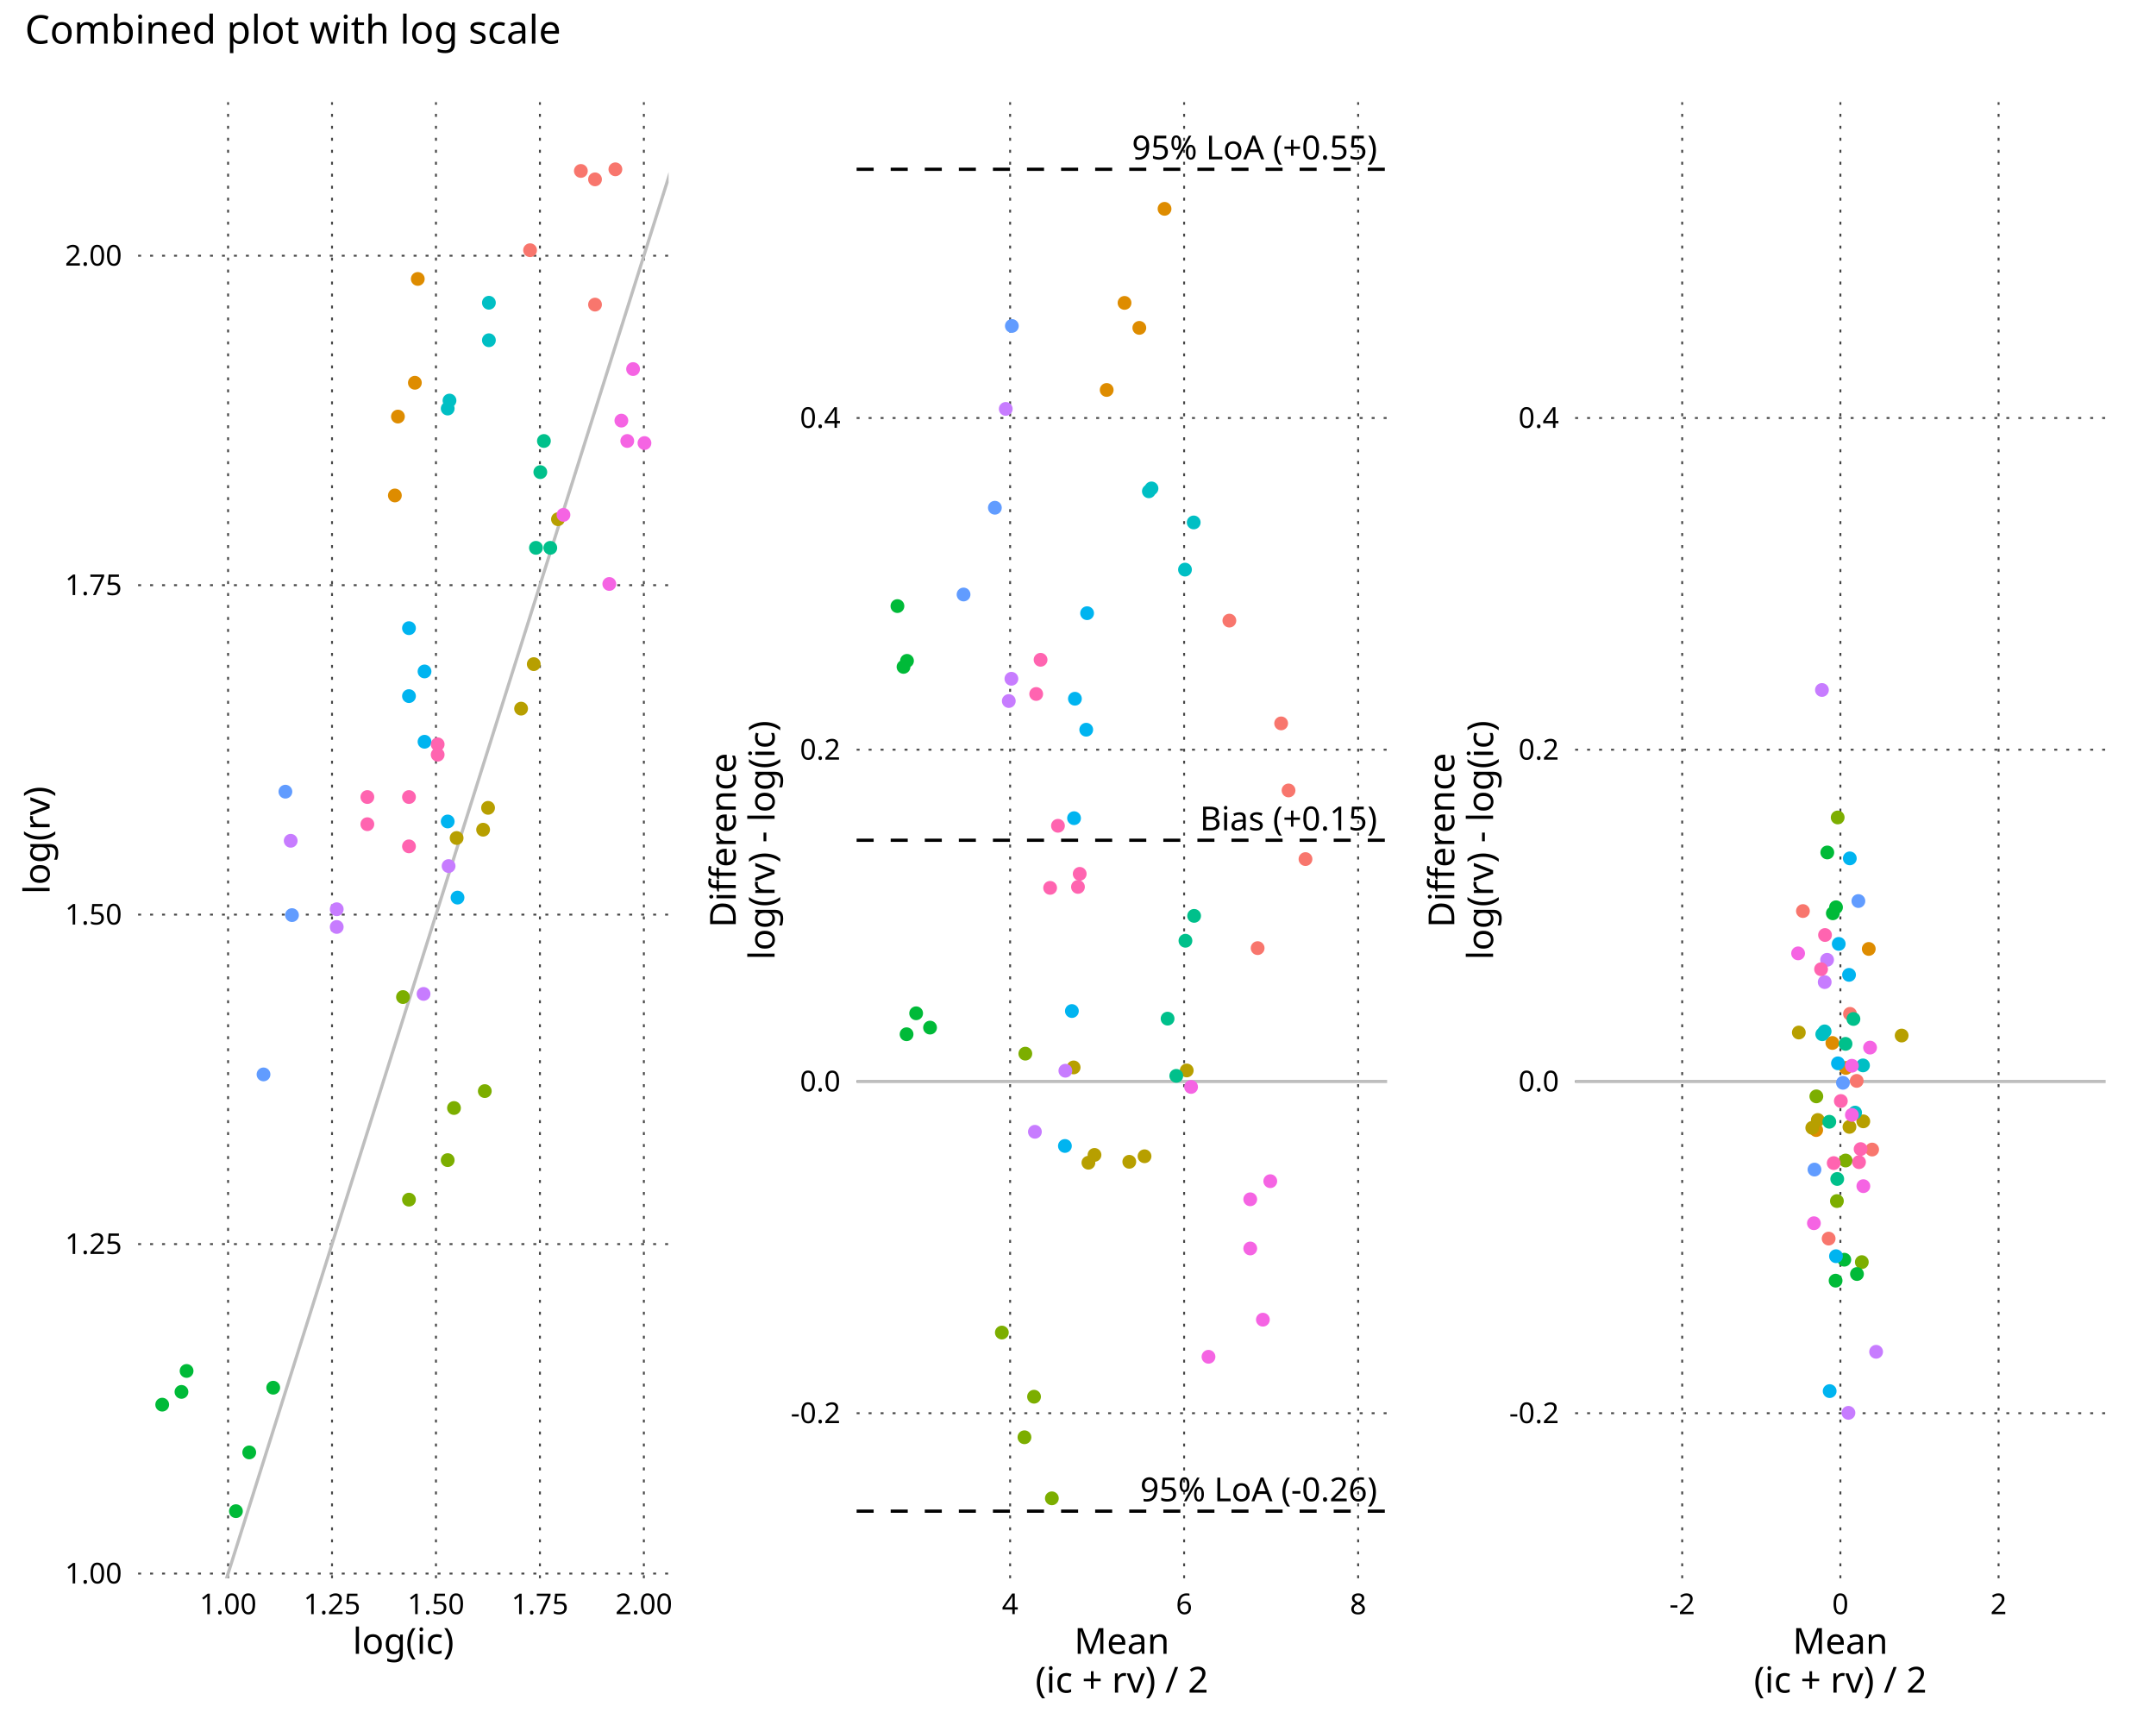
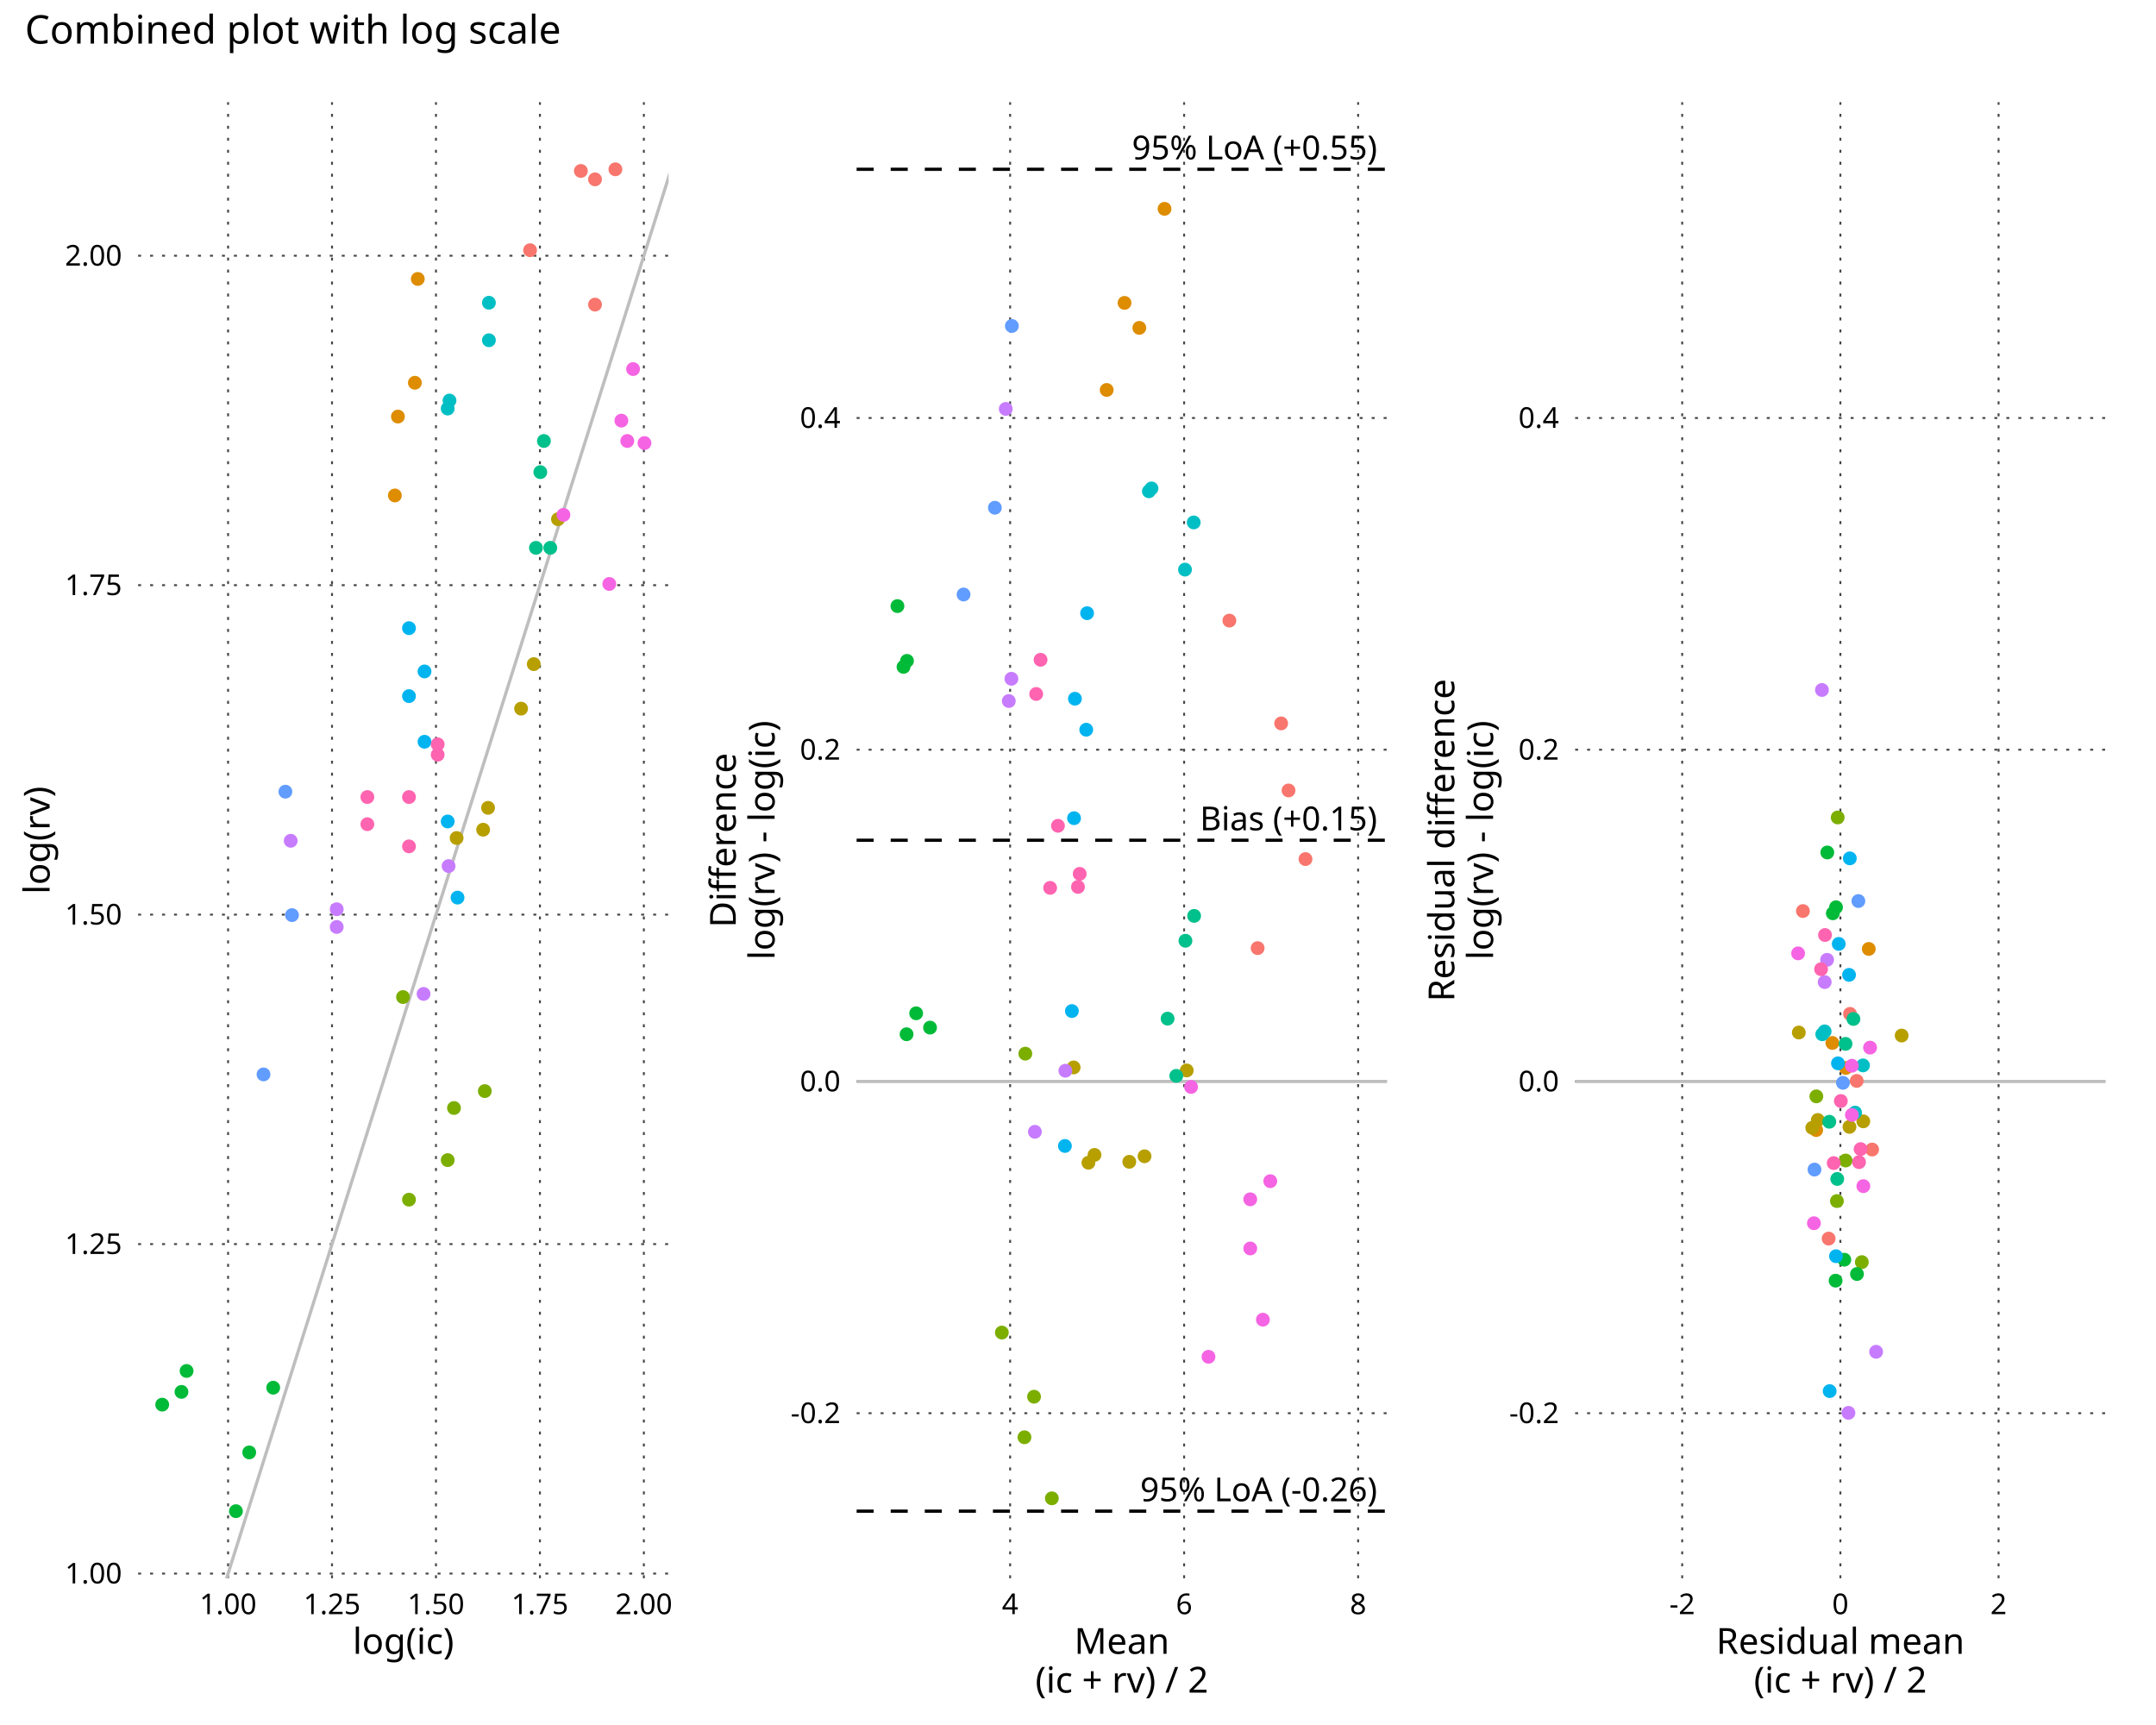
<svg xmlns="http://www.w3.org/2000/svg" class="svglite" data-engine-version="2.0" width="720.00pt" height="576.00pt" viewBox="0 0 720.00 576.00">
  <defs>
    <style type="text/css">
    .svglite line, .svglite polyline, .svglite polygon, .svglite path, .svglite rect, .svglite circle {
      fill: none;
      stroke: #000000;
      stroke-linecap: round;
      stroke-linejoin: round;
      stroke-miterlimit: 10.00;
    }
  </style>
  </defs>
  <rect width="100%" height="100%" style="stroke: none; fill: #FFFFFF;" />
  <defs>
    <clipPath id="cpMC4wMHw3MjAuMDB8MC4wMHw1NzYuMDA=">
      <rect x="0.00" y="0.00" width="720.00" height="576.00" />
    </clipPath>
  </defs>
  <g clip-path="url(#cpMC4wMHw3MjAuMDB8MC4wMHw1NzYuMDA=)">
    <rect x="-0" y="0.00" width="720.00" height="576.00" style="stroke-width: 1.07; stroke: #FFFFFF; fill: #FFFFFF;" />
  </g>
  <defs>
    <clipPath id="cpNDYuMTJ8NzAzLjE4fDM0LjEyfDUyNy4wMQ==">
      <rect x="46.12" y="34.12" width="657.06" height="492.89" />
    </clipPath>
  </defs>
  <g clip-path="url(#cpNDYuMTJ8NzAzLjE4fDM0LjEyfDUyNy4wMQ==)">
</g>
  <g clip-path="url(#cpMC4wMHw3MjAuMDB8MC4wMHw1NzYuMDA=)">
</g>
  <defs>
    <clipPath id="cpNS40OHwyMzQuNjF8MjIuNzh8NTcwLjUy">
      <rect x="5.48" y="22.78" width="229.14" height="547.74" />
    </clipPath>
  </defs>
  <g clip-path="url(#cpNS40OHwyMzQuNjF8MjIuNzh8NTcwLjUy)">
</g>
  <g clip-path="url(#cpMC4wMHw3MjAuMDB8MC4wMHw1NzYuMDA=)">
</g>
  <defs>
    <clipPath id="cpMjM0LjYxfDQ3NC41N3wyMi43OHw1NzAuNTI=">
      <rect x="234.61" y="22.78" width="239.95" height="547.74" />
    </clipPath>
  </defs>
  <g clip-path="url(#cpMjM0LjYxfDQ3NC41N3wyMi43OHw1NzAuNTI=)">
</g>
  <g clip-path="url(#cpMC4wMHw3MjAuMDB8MC4wMHw1NzYuMDA=)">
</g>
  <defs>
    <clipPath id="cpNDc0LjU3fDcxNC41MnwyMi43OHw1NzAuNTI=">
      <rect x="474.57" y="22.78" width="239.95" height="547.74" />
    </clipPath>
  </defs>
  <g clip-path="url(#cpNDc0LjU3fDcxNC41MnwyMi43OHw1NzAuNTI=)">
</g>
  <g clip-path="url(#cpMC4wMHw3MjAuMDB8MC4wMHw1NzYuMDA=)">
</g>
  <defs>
    <clipPath id="cpNDYuMTJ8MjIzLjI4fDM0LjEyfDUyNy4wMQ==">
      <rect x="46.12" y="34.12" width="177.16" height="492.89" />
    </clipPath>
  </defs>
  <g clip-path="url(#cpNDYuMTJ8MjIzLjI4fDM0LjEyfDUyNy4wMQ==)">
    <polyline points="46.12,525.43 223.28,525.43 " style="stroke-width: 0.64; stroke: #454545; stroke-dasharray: 1.00,3.00; stroke-linecap: butt;" />
    <polyline points="46.12,415.42 223.28,415.42 " style="stroke-width: 0.64; stroke: #454545; stroke-dasharray: 1.00,3.00; stroke-linecap: butt;" />
    <polyline points="46.12,305.41 223.28,305.41 " style="stroke-width: 0.64; stroke: #454545; stroke-dasharray: 1.00,3.00; stroke-linecap: butt;" />
    <polyline points="46.12,195.40 223.28,195.40 " style="stroke-width: 0.64; stroke: #454545; stroke-dasharray: 1.00,3.00; stroke-linecap: butt;" />
    <polyline points="46.12,85.39 223.28,85.39 " style="stroke-width: 0.64; stroke: #454545; stroke-dasharray: 1.00,3.00; stroke-linecap: butt;" />
    <polyline points="76.17,527.01 76.17,34.12 " style="stroke-width: 0.64; stroke: #454545; stroke-dasharray: 1.00,3.00; stroke-linecap: butt;" />
    <polyline points="110.88,527.01 110.88,34.12 " style="stroke-width: 0.64; stroke: #454545; stroke-dasharray: 1.00,3.00; stroke-linecap: butt;" />
    <polyline points="145.59,527.01 145.59,34.12 " style="stroke-width: 0.64; stroke: #454545; stroke-dasharray: 1.00,3.00; stroke-linecap: butt;" />
    <polyline points="180.31,527.01 180.31,34.12 " style="stroke-width: 0.64; stroke: #454545; stroke-dasharray: 1.00,3.00; stroke-linecap: butt;" />
    <polyline points="215.02,527.01 215.02,34.12 " style="stroke-width: 0.64; stroke: #454545; stroke-dasharray: 1.00,3.00; stroke-linecap: butt;" />
    <line x1="-131.04" y1="1182.11" x2="400.44" y2="-502.22" style="stroke-width: 1.07; stroke: #BEBEBE; stroke-linecap: butt;" />
    <circle cx="198.71" cy="59.89" r="1.95" style="stroke-width: 0.71; stroke: #F8766D; fill: #F8766D;" />
    <circle cx="177.02" cy="83.55" r="1.95" style="stroke-width: 0.71; stroke: #F8766D; fill: #F8766D;" />
    <circle cx="205.51" cy="56.53" r="1.95" style="stroke-width: 0.71; stroke: #F8766D; fill: #F8766D;" />
    <circle cx="198.71" cy="101.71" r="1.95" style="stroke-width: 0.71; stroke: #F8766D; fill: #F8766D;" />
    <circle cx="193.98" cy="57.08" r="1.95" style="stroke-width: 0.71; stroke: #F8766D; fill: #F8766D;" />
    <circle cx="131.87" cy="165.44" r="1.95" style="stroke-width: 0.71; stroke: #DE8C00; fill: #DE8C00;" />
    <circle cx="139.52" cy="93.14" r="1.95" style="stroke-width: 0.71; stroke: #DE8C00; fill: #DE8C00;" />
    <circle cx="138.55" cy="127.81" r="1.95" style="stroke-width: 0.71; stroke: #DE8C00; fill: #DE8C00;" />
    <circle cx="132.89" cy="139.10" r="1.95" style="stroke-width: 0.71; stroke: #DE8C00; fill: #DE8C00;" />
    <circle cx="152.49" cy="279.82" r="1.95" style="stroke-width: 0.71; stroke: #B79F00; fill: #B79F00;" />
    <circle cx="174.02" cy="236.62" r="1.95" style="stroke-width: 0.71; stroke: #B79F00; fill: #B79F00;" />
    <circle cx="162.99" cy="269.75" r="1.95" style="stroke-width: 0.71; stroke: #B79F00; fill: #B79F00;" />
    <circle cx="161.34" cy="277.05" r="1.95" style="stroke-width: 0.71; stroke: #B79F00; fill: #B79F00;" />
    <circle cx="186.34" cy="173.37" r="1.95" style="stroke-width: 0.71; stroke: #B79F00; fill: #B79F00;" />
    <circle cx="178.25" cy="221.76" r="1.95" style="stroke-width: 0.71; stroke: #B79F00; fill: #B79F00;" />
    <circle cx="134.58" cy="332.93" r="1.95" style="stroke-width: 0.71; stroke: #7CAE00; fill: #7CAE00;" />
    <circle cx="136.58" cy="400.58" r="1.95" style="stroke-width: 0.71; stroke: #7CAE00; fill: #7CAE00;" />
    <circle cx="149.51" cy="387.38" r="1.95" style="stroke-width: 0.71; stroke: #7CAE00; fill: #7CAE00;" />
    <circle cx="151.61" cy="369.98" r="1.95" style="stroke-width: 0.71; stroke: #7CAE00; fill: #7CAE00;" />
    <circle cx="161.90" cy="364.33" r="1.95" style="stroke-width: 0.71; stroke: #7CAE00; fill: #7CAE00;" />
    <circle cx="91.24" cy="463.37" r="1.95" style="stroke-width: 0.71; stroke: #00BA38; fill: #00BA38;" />
    <circle cx="83.23" cy="484.98" r="1.95" style="stroke-width: 0.71; stroke: #00BA38; fill: #00BA38;" />
    <circle cx="78.79" cy="504.60" r="1.95" style="stroke-width: 0.71; stroke: #00BA38; fill: #00BA38;" />
    <circle cx="62.31" cy="457.78" r="1.95" style="stroke-width: 0.71; stroke: #00BA38; fill: #00BA38;" />
    <circle cx="54.17" cy="469.03" r="1.95" style="stroke-width: 0.71; stroke: #00BA38; fill: #00BA38;" />
    <circle cx="60.60" cy="464.77" r="1.95" style="stroke-width: 0.71; stroke: #00BA38; fill: #00BA38;" />
    <circle cx="183.77" cy="182.93" r="1.95" style="stroke-width: 0.71; stroke: #00C08B; fill: #00C08B;" />
    <circle cx="181.64" cy="147.25" r="1.95" style="stroke-width: 0.71; stroke: #00C08B; fill: #00C08B;" />
    <circle cx="178.98" cy="182.93" r="1.95" style="stroke-width: 0.71; stroke: #00C08B; fill: #00C08B;" />
    <circle cx="180.44" cy="157.65" r="1.95" style="stroke-width: 0.71; stroke: #00C08B; fill: #00C08B;" />
    <circle cx="163.27" cy="101.09" r="1.95" style="stroke-width: 0.71; stroke: #00BFC4; fill: #00BFC4;" />
    <circle cx="150.11" cy="133.75" r="1.95" style="stroke-width: 0.71; stroke: #00BFC4; fill: #00BFC4;" />
    <circle cx="149.51" cy="136.42" r="1.95" style="stroke-width: 0.71; stroke: #00BFC4; fill: #00BFC4;" />
    <circle cx="163.27" cy="113.61" r="1.95" style="stroke-width: 0.71; stroke: #00BFC4; fill: #00BFC4;" />
    <circle cx="152.79" cy="299.72" r="1.95" style="stroke-width: 0.71; stroke: #00B4F0; fill: #00B4F0;" />
    <circle cx="149.51" cy="274.30" r="1.95" style="stroke-width: 0.71; stroke: #00B4F0; fill: #00B4F0;" />
    <circle cx="141.77" cy="247.68" r="1.95" style="stroke-width: 0.71; stroke: #00B4F0; fill: #00B4F0;" />
    <circle cx="136.58" cy="232.44" r="1.95" style="stroke-width: 0.71; stroke: #00B4F0; fill: #00B4F0;" />
    <circle cx="141.77" cy="224.20" r="1.95" style="stroke-width: 0.71; stroke: #00B4F0; fill: #00B4F0;" />
    <circle cx="136.58" cy="209.75" r="1.95" style="stroke-width: 0.71; stroke: #00B4F0; fill: #00B4F0;" />
    <circle cx="97.51" cy="305.57" r="1.95" style="stroke-width: 0.71; stroke: #619CFF; fill: #619CFF;" />
    <circle cx="95.31" cy="264.35" r="1.95" style="stroke-width: 0.71; stroke: #619CFF; fill: #619CFF;" />
    <circle cx="88.00" cy="358.76" r="1.95" style="stroke-width: 0.71; stroke: #619CFF; fill: #619CFF;" />
    <circle cx="141.45" cy="331.88" r="1.95" style="stroke-width: 0.71; stroke: #C77CFF; fill: #C77CFF;" />
    <circle cx="149.81" cy="289.19" r="1.95" style="stroke-width: 0.71; stroke: #C77CFF; fill: #C77CFF;" />
    <circle cx="97.08" cy="280.75" r="1.95" style="stroke-width: 0.71; stroke: #C77CFF; fill: #C77CFF;" />
    <circle cx="112.45" cy="309.52" r="1.95" style="stroke-width: 0.71; stroke: #C77CFF; fill: #C77CFF;" />
    <circle cx="112.45" cy="303.61" r="1.95" style="stroke-width: 0.71; stroke: #C77CFF; fill: #C77CFF;" />
    <circle cx="211.42" cy="123.24" r="1.95" style="stroke-width: 0.71; stroke: #F564E3; fill: #F564E3;" />
    <circle cx="188.17" cy="171.92" r="1.95" style="stroke-width: 0.71; stroke: #F564E3; fill: #F564E3;" />
    <circle cx="207.51" cy="140.45" r="1.95" style="stroke-width: 0.71; stroke: #F564E3; fill: #F564E3;" />
    <circle cx="209.48" cy="147.25" r="1.95" style="stroke-width: 0.71; stroke: #F564E3; fill: #F564E3;" />
    <circle cx="215.22" cy="147.94" r="1.95" style="stroke-width: 0.71; stroke: #F564E3; fill: #F564E3;" />
    <circle cx="203.48" cy="194.99" r="1.95" style="stroke-width: 0.71; stroke: #F564E3; fill: #F564E3;" />
    <circle cx="146.16" cy="252.00" r="1.95" style="stroke-width: 0.71; stroke: #FF64B0; fill: #FF64B0;" />
    <circle cx="136.58" cy="282.61" r="1.95" style="stroke-width: 0.71; stroke: #FF64B0; fill: #FF64B0;" />
    <circle cx="122.68" cy="266.14" r="1.95" style="stroke-width: 0.71; stroke: #FF64B0; fill: #FF64B0;" />
    <circle cx="122.68" cy="275.21" r="1.95" style="stroke-width: 0.71; stroke: #FF64B0; fill: #FF64B0;" />
    <circle cx="136.58" cy="266.14" r="1.95" style="stroke-width: 0.71; stroke: #FF64B0; fill: #FF64B0;" />
    <circle cx="146.16" cy="248.54" r="1.95" style="stroke-width: 0.71; stroke: #FF64B0; fill: #FF64B0;" />
  </g>
  <g clip-path="url(#cpMC4wMHw3MjAuMDB8MC4wMHw1NzYuMDA=)">
    <text x="40.74" y="528.73" text-anchor="end" style="font-size: 9.60px; font-family: sans;" textLength="18.69px" lengthAdjust="spacingAndGlyphs">1.00</text>
    <text x="40.74" y="418.72" text-anchor="end" style="font-size: 9.60px; font-family: sans;" textLength="18.69px" lengthAdjust="spacingAndGlyphs">1.25</text>
    <text x="40.74" y="308.71" text-anchor="end" style="font-size: 9.60px; font-family: sans;" textLength="18.69px" lengthAdjust="spacingAndGlyphs">1.50</text>
    <text x="40.74" y="198.70" text-anchor="end" style="font-size: 9.60px; font-family: sans;" textLength="18.69px" lengthAdjust="spacingAndGlyphs">1.75</text>
    <text x="40.74" y="88.69" text-anchor="end" style="font-size: 9.60px; font-family: sans;" textLength="18.69px" lengthAdjust="spacingAndGlyphs">2.00</text>
    <text x="76.17" y="538.99" text-anchor="middle" style="font-size: 9.60px; font-family: sans;" textLength="18.69px" lengthAdjust="spacingAndGlyphs">1.00</text>
    <text x="110.88" y="538.99" text-anchor="middle" style="font-size: 9.60px; font-family: sans;" textLength="18.69px" lengthAdjust="spacingAndGlyphs">1.25</text>
    <text x="145.59" y="538.99" text-anchor="middle" style="font-size: 9.60px; font-family: sans;" textLength="18.69px" lengthAdjust="spacingAndGlyphs">1.50</text>
    <text x="180.31" y="538.99" text-anchor="middle" style="font-size: 9.60px; font-family: sans;" textLength="18.69px" lengthAdjust="spacingAndGlyphs">1.75</text>
    <text x="215.02" y="538.99" text-anchor="middle" style="font-size: 9.60px; font-family: sans;" textLength="18.69px" lengthAdjust="spacingAndGlyphs">2.00</text>
    <text x="134.70" y="552.23" text-anchor="middle" style="font-size: 12.00px; font-family: sans;" textLength="32.67px" lengthAdjust="spacingAndGlyphs">log(ic)</text>
    <text transform="translate(16.57,280.57) rotate(-90)" text-anchor="middle" style="font-size: 12.00px; font-family: sans;" textLength="34.01px" lengthAdjust="spacingAndGlyphs">log(rv)</text>
    <polyline points="286.07,471.89 463.23,471.89 " style="stroke-width: 0.64; stroke: #454545; stroke-dasharray: 1.00,3.00; stroke-linecap: butt;" />
    <polyline points="286.07,361.12 463.23,361.12 " style="stroke-width: 0.64; stroke: #454545; stroke-dasharray: 1.00,3.00; stroke-linecap: butt;" />
    <polyline points="286.07,250.34 463.23,250.34 " style="stroke-width: 0.64; stroke: #454545; stroke-dasharray: 1.00,3.00; stroke-linecap: butt;" />
    <polyline points="286.07,139.57 463.23,139.57 " style="stroke-width: 0.64; stroke: #454545; stroke-dasharray: 1.00,3.00; stroke-linecap: butt;" />
    <polyline points="337.33,527.01 337.33,34.12 " style="stroke-width: 0.64; stroke: #454545; stroke-dasharray: 1.00,3.00; stroke-linecap: butt;" />
    <polyline points="395.44,527.01 395.44,34.12 " style="stroke-width: 0.64; stroke: #454545; stroke-dasharray: 1.00,3.00; stroke-linecap: butt;" />
    <polyline points="453.55,527.01 453.55,34.12 " style="stroke-width: 0.64; stroke: #454545; stroke-dasharray: 1.00,3.00; stroke-linecap: butt;" />
    <line x1="286.07" y1="361.12" x2="463.23" y2="361.12" style="stroke-width: 1.07; stroke: #BEBEBE; stroke-linecap: butt;" />
    <line x1="286.07" y1="280.57" x2="463.23" y2="280.57" style="stroke-width: 1.07; stroke-dasharray: 5.69,5.69; stroke-linecap: butt;" />
    <line x1="286.07" y1="504.60" x2="463.23" y2="504.60" style="stroke-width: 1.07; stroke-dasharray: 5.69,5.69; stroke-linecap: butt;" />
    <line x1="286.07" y1="56.53" x2="463.23" y2="56.53" style="stroke-width: 1.07; stroke-dasharray: 5.69,5.69; stroke-linecap: butt;" />
    <polygon points="398.75,280.57 461.24,280.57 461.16,280.56 461.48,280.55 461.79,280.49 462.09,280.37 462.37,280.21 462.62,280.01 462.83,279.77 463.00,279.50 463.13,279.21 463.20,278.90 463.23,278.58 463.23,278.58 463.23,268.33 463.23,268.33 463.20,268.01 463.13,267.70 463.00,267.41 462.83,267.14 462.62,266.90 462.37,266.70 462.09,266.54 461.79,266.42 461.48,266.36 461.24,266.34 398.75,266.34 398.99,266.36 398.67,266.35 398.36,266.38 398.05,266.47 397.76,266.61 397.50,266.79 397.27,267.01 397.07,267.27 396.92,267.55 396.82,267.86 396.77,268.17 396.77,268.33 396.77,278.58 396.77,278.42 396.77,278.74 396.82,279.05 396.92,279.36 397.07,279.64 397.27,279.90 397.50,280.12 397.76,280.30 398.05,280.44 398.36,280.52 398.67,280.56 " style="stroke-width: nan; stroke: none; fill: none;" />
    <text x="459.92" y="277.25" text-anchor="end" style="font-size: 11.04px; font-family: sans;" textLength="59.84px" lengthAdjust="spacingAndGlyphs">Bias (+0.15)</text>
    <polygon points="378.20,504.60 461.24,504.60 461.16,504.60 461.48,504.59 461.79,504.53 462.09,504.41 462.37,504.25 462.62,504.05 462.83,503.81 463.00,503.54 463.13,503.25 463.20,502.94 463.23,502.62 463.23,502.62 463.23,492.37 463.23,492.37 463.20,492.05 463.13,491.74 463.00,491.45 462.83,491.18 462.62,490.94 462.37,490.73 462.09,490.57 461.79,490.46 461.48,490.40 461.24,490.38 378.20,490.38 378.44,490.40 378.12,490.38 377.80,490.42 377.49,490.51 377.21,490.65 376.94,490.83 376.71,491.05 376.52,491.31 376.37,491.59 376.27,491.89 376.22,492.21 376.21,492.37 376.21,502.62 376.22,502.46 376.22,502.78 376.27,503.09 376.37,503.40 376.52,503.68 376.71,503.93 376.94,504.16 377.21,504.34 377.49,504.47 377.80,504.56 378.12,504.60 " style="stroke-width: nan; stroke: none; fill: none;" />
    <text x="459.92" y="501.29" text-anchor="end" style="font-size: 11.04px; font-family: sans;" textLength="80.39px" lengthAdjust="spacingAndGlyphs">95% LoA (-0.26)</text>
    <polygon points="375.42,56.53 461.24,56.53 461.16,56.52 461.48,56.51 461.79,56.45 462.09,56.33 462.37,56.17 462.62,55.97 462.83,55.73 463.00,55.46 463.13,55.17 463.20,54.86 463.23,54.54 463.23,54.54 463.23,44.29 463.23,44.29 463.20,43.97 463.13,43.66 463.00,43.37 462.83,43.10 462.62,42.86 462.37,42.66 462.09,42.50 461.79,42.38 461.48,42.32 461.24,42.30 375.42,42.30 375.66,42.32 375.34,42.31 375.03,42.34 374.72,42.43 374.43,42.57 374.17,42.75 373.94,42.97 373.74,43.23 373.60,43.51 373.49,43.82 373.44,44.13 373.44,44.29 373.44,54.54 373.44,54.38 373.44,54.70 373.49,55.01 373.60,55.32 373.74,55.60 373.94,55.86 374.17,56.08 374.43,56.26 374.72,56.40 375.03,56.49 375.34,56.52 " style="stroke-width: nan; stroke: none; fill: none;" />
    <text x="459.92" y="53.21" text-anchor="end" style="font-size: 11.04px; font-family: sans;" textLength="83.17px" lengthAdjust="spacingAndGlyphs">95% LoA (+0.55)</text>
    <circle cx="430.31" cy="263.94" r="1.95" style="stroke-width: 0.71; stroke: #F8766D; fill: #F8766D;" />
    <circle cx="410.55" cy="207.23" r="1.95" style="stroke-width: 0.71; stroke: #F8766D; fill: #F8766D;" />
    <circle cx="435.97" cy="286.86" r="1.95" style="stroke-width: 0.71; stroke: #F8766D; fill: #F8766D;" />
    <circle cx="419.99" cy="316.59" r="1.95" style="stroke-width: 0.71; stroke: #F8766D; fill: #F8766D;" />
    <circle cx="427.84" cy="241.55" r="1.95" style="stroke-width: 0.71; stroke: #F8766D; fill: #F8766D;" />
    <circle cx="369.58" cy="130.21" r="1.95" style="stroke-width: 0.71; stroke: #DE8C00; fill: #DE8C00;" />
    <circle cx="388.90" cy="69.73" r="1.95" style="stroke-width: 0.71; stroke: #DE8C00; fill: #DE8C00;" />
    <circle cx="380.48" cy="109.48" r="1.95" style="stroke-width: 0.71; stroke: #DE8C00; fill: #DE8C00;" />
    <circle cx="375.54" cy="101.14" r="1.95" style="stroke-width: 0.71; stroke: #DE8C00; fill: #DE8C00;" />
    <circle cx="358.54" cy="356.43" r="1.95" style="stroke-width: 0.71; stroke: #B79F00; fill: #B79F00;" />
    <circle cx="377.13" cy="387.94" r="1.95" style="stroke-width: 0.71; stroke: #B79F00; fill: #B79F00;" />
    <circle cx="365.51" cy="385.64" r="1.95" style="stroke-width: 0.71; stroke: #B79F00; fill: #B79F00;" />
    <circle cx="363.48" cy="388.25" r="1.95" style="stroke-width: 0.71; stroke: #B79F00; fill: #B79F00;" />
    <circle cx="396.31" cy="357.44" r="1.95" style="stroke-width: 0.71; stroke: #B79F00; fill: #B79F00;" />
    <circle cx="382.22" cy="386.09" r="1.95" style="stroke-width: 0.71; stroke: #B79F00; fill: #B79F00;" />
    <circle cx="342.41" cy="351.83" r="1.95" style="stroke-width: 0.71; stroke: #7CAE00; fill: #7CAE00;" />
    <circle cx="334.57" cy="444.96" r="1.95" style="stroke-width: 0.71; stroke: #7CAE00; fill: #7CAE00;" />
    <circle cx="342.12" cy="479.92" r="1.95" style="stroke-width: 0.71; stroke: #7CAE00; fill: #7CAE00;" />
    <circle cx="345.32" cy="466.38" r="1.95" style="stroke-width: 0.71; stroke: #7CAE00; fill: #7CAE00;" />
    <circle cx="351.27" cy="500.31" r="1.95" style="stroke-width: 0.71; stroke: #7CAE00; fill: #7CAE00;" />
    <circle cx="310.59" cy="343.13" r="1.95" style="stroke-width: 0.71; stroke: #00BA38; fill: #00BA38;" />
    <circle cx="305.95" cy="338.35" r="1.95" style="stroke-width: 0.71; stroke: #00BA38; fill: #00BA38;" />
    <circle cx="302.75" cy="345.35" r="1.95" style="stroke-width: 0.71; stroke: #00BA38; fill: #00BA38;" />
    <circle cx="302.89" cy="220.67" r="1.95" style="stroke-width: 0.71; stroke: #00BA38; fill: #00BA38;" />
    <circle cx="299.70" cy="202.38" r="1.95" style="stroke-width: 0.71; stroke: #00BA38; fill: #00BA38;" />
    <circle cx="301.73" cy="222.68" r="1.95" style="stroke-width: 0.71; stroke: #00BA38; fill: #00BA38;" />
    <circle cx="392.82" cy="359.24" r="1.95" style="stroke-width: 0.71; stroke: #00C08B; fill: #00C08B;" />
    <circle cx="398.78" cy="305.82" r="1.95" style="stroke-width: 0.71; stroke: #00C08B; fill: #00C08B;" />
    <circle cx="389.92" cy="340.14" r="1.95" style="stroke-width: 0.71; stroke: #00C08B; fill: #00C08B;" />
    <circle cx="395.88" cy="314.13" r="1.95" style="stroke-width: 0.71; stroke: #00C08B; fill: #00C08B;" />
    <circle cx="398.64" cy="174.45" r="1.95" style="stroke-width: 0.71; stroke: #00BFC4; fill: #00BFC4;" />
    <circle cx="384.54" cy="163.09" r="1.95" style="stroke-width: 0.71; stroke: #00BFC4; fill: #00BFC4;" />
    <circle cx="383.67" cy="164.05" r="1.95" style="stroke-width: 0.71; stroke: #00BFC4; fill: #00BFC4;" />
    <circle cx="395.73" cy="190.20" r="1.95" style="stroke-width: 0.71; stroke: #00BFC4; fill: #00BFC4;" />
    <circle cx="355.63" cy="382.65" r="1.95" style="stroke-width: 0.71; stroke: #00B4F0; fill: #00B4F0;" />
    <circle cx="357.96" cy="337.60" r="1.95" style="stroke-width: 0.71; stroke: #00B4F0; fill: #00B4F0;" />
    <circle cx="358.68" cy="273.20" r="1.95" style="stroke-width: 0.71; stroke: #00B4F0; fill: #00B4F0;" />
    <circle cx="358.97" cy="233.32" r="1.95" style="stroke-width: 0.71; stroke: #00B4F0; fill: #00B4F0;" />
    <circle cx="362.75" cy="243.66" r="1.95" style="stroke-width: 0.71; stroke: #00B4F0; fill: #00B4F0;" />
    <circle cx="363.04" cy="204.75" r="1.95" style="stroke-width: 0.71; stroke: #00B4F0; fill: #00B4F0;" />
    <circle cx="332.24" cy="169.54" r="1.95" style="stroke-width: 0.71; stroke: #619CFF; fill: #619CFF;" />
    <circle cx="337.91" cy="108.84" r="1.95" style="stroke-width: 0.71; stroke: #619CFF; fill: #619CFF;" />
    <circle cx="321.78" cy="198.51" r="1.95" style="stroke-width: 0.71; stroke: #619CFF; fill: #619CFF;" />
    <circle cx="345.61" cy="377.92" r="1.95" style="stroke-width: 0.71; stroke: #C77CFF; fill: #C77CFF;" />
    <circle cx="355.78" cy="357.53" r="1.95" style="stroke-width: 0.71; stroke: #C77CFF; fill: #C77CFF;" />
    <circle cx="335.87" cy="136.54" r="1.95" style="stroke-width: 0.71; stroke: #C77CFF; fill: #C77CFF;" />
    <circle cx="336.89" cy="234.08" r="1.95" style="stroke-width: 0.71; stroke: #C77CFF; fill: #C77CFF;" />
    <circle cx="337.76" cy="226.65" r="1.95" style="stroke-width: 0.71; stroke: #C77CFF; fill: #C77CFF;" />
    <circle cx="424.21" cy="394.41" r="1.95" style="stroke-width: 0.71; stroke: #F564E3; fill: #F564E3;" />
    <circle cx="397.76" cy="362.94" r="1.95" style="stroke-width: 0.71; stroke: #F564E3; fill: #F564E3;" />
    <circle cx="417.52" cy="400.46" r="1.95" style="stroke-width: 0.71; stroke: #F564E3; fill: #F564E3;" />
    <circle cx="417.52" cy="416.88" r="1.95" style="stroke-width: 0.71; stroke: #F564E3; fill: #F564E3;" />
    <circle cx="421.74" cy="440.66" r="1.95" style="stroke-width: 0.71; stroke: #F564E3; fill: #F564E3;" />
    <circle cx="403.58" cy="453.05" r="1.95" style="stroke-width: 0.71; stroke: #F564E3; fill: #F564E3;" />
    <circle cx="359.99" cy="296.15" r="1.95" style="stroke-width: 0.71; stroke: #FF64B0; fill: #FF64B0;" />
    <circle cx="350.69" cy="296.47" r="1.95" style="stroke-width: 0.71; stroke: #FF64B0; fill: #FF64B0;" />
    <circle cx="347.50" cy="220.31" r="1.95" style="stroke-width: 0.71; stroke: #FF64B0; fill: #FF64B0;" />
    <circle cx="346.04" cy="231.73" r="1.95" style="stroke-width: 0.71; stroke: #FF64B0; fill: #FF64B0;" />
    <circle cx="353.31" cy="275.74" r="1.95" style="stroke-width: 0.71; stroke: #FF64B0; fill: #FF64B0;" />
    <circle cx="360.57" cy="291.79" r="1.95" style="stroke-width: 0.71; stroke: #FF64B0; fill: #FF64B0;" />
    <text x="280.69" y="475.19" text-anchor="end" style="font-size: 9.60px; font-family: sans;" textLength="16.54px" lengthAdjust="spacingAndGlyphs">-0.2</text>
    <text x="280.69" y="364.42" text-anchor="end" style="font-size: 9.60px; font-family: sans;" textLength="13.35px" lengthAdjust="spacingAndGlyphs">0.0</text>
    <text x="280.69" y="253.65" text-anchor="end" style="font-size: 9.60px; font-family: sans;" textLength="13.35px" lengthAdjust="spacingAndGlyphs">0.2</text>
    <text x="280.69" y="142.87" text-anchor="end" style="font-size: 9.60px; font-family: sans;" textLength="13.35px" lengthAdjust="spacingAndGlyphs">0.4</text>
    <text x="337.33" y="538.99" text-anchor="middle" style="font-size: 9.60px; font-family: sans;" textLength="5.34px" lengthAdjust="spacingAndGlyphs">4</text>
    <text x="395.44" y="538.99" text-anchor="middle" style="font-size: 9.60px; font-family: sans;" textLength="5.34px" lengthAdjust="spacingAndGlyphs">6</text>
    <text x="453.55" y="538.99" text-anchor="middle" style="font-size: 9.60px; font-family: sans;" textLength="5.34px" lengthAdjust="spacingAndGlyphs">8</text>
    <text x="374.65" y="552.23" text-anchor="middle" style="font-size: 12.00px; font-family: sans;" textLength="30.02px" lengthAdjust="spacingAndGlyphs">Mean</text>
    <text x="374.65" y="565.19" text-anchor="middle" style="font-size: 12.00px; font-family: sans;" textLength="57.02px" lengthAdjust="spacingAndGlyphs">(ic + rv) / 2</text>
    <text transform="translate(245.71,280.57) rotate(-90)" text-anchor="middle" style="font-size: 12.00px; font-family: sans;" textLength="54.70px" lengthAdjust="spacingAndGlyphs">Difference</text>
    <text transform="translate(258.67,280.57) rotate(-90)" text-anchor="middle" style="font-size: 12.00px; font-family: sans;" textLength="77.34px" lengthAdjust="spacingAndGlyphs">log(rv) - log(ic)</text>
    <polyline points="526.02,471.89 703.18,471.89 " style="stroke-width: 0.64; stroke: #454545; stroke-dasharray: 1.00,3.00; stroke-linecap: butt;" />
    <polyline points="526.02,361.12 703.18,361.12 " style="stroke-width: 0.64; stroke: #454545; stroke-dasharray: 1.00,3.00; stroke-linecap: butt;" />
    <polyline points="526.02,250.34 703.18,250.34 " style="stroke-width: 0.64; stroke: #454545; stroke-dasharray: 1.00,3.00; stroke-linecap: butt;" />
    <polyline points="526.02,139.57 703.18,139.57 " style="stroke-width: 0.64; stroke: #454545; stroke-dasharray: 1.00,3.00; stroke-linecap: butt;" />
    <polyline points="561.77,527.01 561.77,34.12 " style="stroke-width: 0.64; stroke: #454545; stroke-dasharray: 1.00,3.00; stroke-linecap: butt;" />
    <polyline points="614.60,527.01 614.60,34.12 " style="stroke-width: 0.64; stroke: #454545; stroke-dasharray: 1.00,3.00; stroke-linecap: butt;" />
    <polyline points="667.43,527.01 667.43,34.12 " style="stroke-width: 0.64; stroke: #454545; stroke-dasharray: 1.00,3.00; stroke-linecap: butt;" />
    <line x1="526.02" y1="361.12" x2="703.18" y2="361.12" style="stroke-width: 1.07; stroke: #BEBEBE; stroke-linecap: butt;" />
    <circle cx="620.05" cy="360.93" r="1.95" style="stroke-width: 0.71; stroke: #F8766D; fill: #F8766D;" />
    <circle cx="602.09" cy="304.21" r="1.95" style="stroke-width: 0.71; stroke: #F8766D; fill: #F8766D;" />
    <circle cx="625.20" cy="383.85" r="1.95" style="stroke-width: 0.71; stroke: #F8766D; fill: #F8766D;" />
    <circle cx="610.68" cy="413.58" r="1.95" style="stroke-width: 0.71; stroke: #F8766D; fill: #F8766D;" />
    <circle cx="617.81" cy="338.54" r="1.95" style="stroke-width: 0.71; stroke: #F8766D; fill: #F8766D;" />
    <circle cx="606.52" cy="377.34" r="1.95" style="stroke-width: 0.71; stroke: #DE8C00; fill: #DE8C00;" />
    <circle cx="624.08" cy="316.86" r="1.95" style="stroke-width: 0.71; stroke: #DE8C00; fill: #DE8C00;" />
    <circle cx="616.42" cy="356.60" r="1.95" style="stroke-width: 0.71; stroke: #DE8C00; fill: #DE8C00;" />
    <circle cx="611.93" cy="348.26" r="1.95" style="stroke-width: 0.71; stroke: #DE8C00; fill: #DE8C00;" />
    <circle cx="600.72" cy="344.77" r="1.95" style="stroke-width: 0.71; stroke: #B79F00; fill: #B79F00;" />
    <circle cx="617.63" cy="376.28" r="1.95" style="stroke-width: 0.71; stroke: #B79F00; fill: #B79F00;" />
    <circle cx="607.06" cy="373.98" r="1.95" style="stroke-width: 0.71; stroke: #B79F00; fill: #B79F00;" />
    <circle cx="605.21" cy="376.59" r="1.95" style="stroke-width: 0.71; stroke: #B79F00; fill: #B79F00;" />
    <circle cx="635.06" cy="345.78" r="1.95" style="stroke-width: 0.71; stroke: #B79F00; fill: #B79F00;" />
    <circle cx="622.25" cy="374.43" r="1.95" style="stroke-width: 0.71; stroke: #B79F00; fill: #B79F00;" />
    <circle cx="613.70" cy="272.96" r="1.95" style="stroke-width: 0.71; stroke: #7CAE00; fill: #7CAE00;" />
    <circle cx="606.57" cy="366.09" r="1.95" style="stroke-width: 0.71; stroke: #7CAE00; fill: #7CAE00;" />
    <circle cx="613.44" cy="401.05" r="1.95" style="stroke-width: 0.71; stroke: #7CAE00; fill: #7CAE00;" />
    <circle cx="616.35" cy="387.51" r="1.95" style="stroke-width: 0.71; stroke: #7CAE00; fill: #7CAE00;" />
    <circle cx="621.76" cy="421.44" r="1.95" style="stroke-width: 0.71; stroke: #7CAE00; fill: #7CAE00;" />
    <circle cx="620.14" cy="425.41" r="1.95" style="stroke-width: 0.71; stroke: #00BA38; fill: #00BA38;" />
    <circle cx="615.91" cy="420.63" r="1.95" style="stroke-width: 0.71; stroke: #00BA38; fill: #00BA38;" />
    <circle cx="613.00" cy="427.63" r="1.95" style="stroke-width: 0.71; stroke: #00BA38; fill: #00BA38;" />
    <circle cx="613.14" cy="302.95" r="1.95" style="stroke-width: 0.71; stroke: #00BA38; fill: #00BA38;" />
    <circle cx="610.23" cy="284.65" r="1.95" style="stroke-width: 0.71; stroke: #00BA38; fill: #00BA38;" />
    <circle cx="612.08" cy="304.96" r="1.95" style="stroke-width: 0.71; stroke: #00BA38; fill: #00BA38;" />
    <circle cx="613.55" cy="393.67" r="1.95" style="stroke-width: 0.71; stroke: #00C08B; fill: #00C08B;" />
    <circle cx="618.96" cy="340.25" r="1.95" style="stroke-width: 0.71; stroke: #00C08B; fill: #00C08B;" />
    <circle cx="610.90" cy="374.57" r="1.95" style="stroke-width: 0.71; stroke: #00C08B; fill: #00C08B;" />
    <circle cx="616.32" cy="348.56" r="1.95" style="stroke-width: 0.71; stroke: #00C08B; fill: #00C08B;" />
    <circle cx="622.15" cy="355.75" r="1.95" style="stroke-width: 0.71; stroke: #00BFC4; fill: #00BFC4;" />
    <circle cx="609.34" cy="344.39" r="1.95" style="stroke-width: 0.71; stroke: #00BFC4; fill: #00BFC4;" />
    <circle cx="608.55" cy="345.35" r="1.95" style="stroke-width: 0.71; stroke: #00BFC4; fill: #00BFC4;" />
    <circle cx="619.51" cy="371.51" r="1.95" style="stroke-width: 0.71; stroke: #00BFC4; fill: #00BFC4;" />
    <circle cx="611.02" cy="464.51" r="1.95" style="stroke-width: 0.71; stroke: #00B4F0; fill: #00B4F0;" />
    <circle cx="613.13" cy="419.46" r="1.95" style="stroke-width: 0.71; stroke: #00B4F0; fill: #00B4F0;" />
    <circle cx="613.79" cy="355.06" r="1.95" style="stroke-width: 0.71; stroke: #00B4F0; fill: #00B4F0;" />
    <circle cx="614.05" cy="315.18" r="1.95" style="stroke-width: 0.71; stroke: #00B4F0; fill: #00B4F0;" />
    <circle cx="617.49" cy="325.52" r="1.95" style="stroke-width: 0.71; stroke: #00B4F0; fill: #00B4F0;" />
    <circle cx="617.75" cy="286.62" r="1.95" style="stroke-width: 0.71; stroke: #00B4F0; fill: #00B4F0;" />
    <circle cx="615.46" cy="361.56" r="1.95" style="stroke-width: 0.71; stroke: #619CFF; fill: #619CFF;" />
    <circle cx="620.61" cy="300.87" r="1.95" style="stroke-width: 0.71; stroke: #619CFF; fill: #619CFF;" />
    <circle cx="605.95" cy="390.54" r="1.95" style="stroke-width: 0.71; stroke: #619CFF; fill: #619CFF;" />
    <circle cx="617.29" cy="471.77" r="1.95" style="stroke-width: 0.71; stroke: #C77CFF; fill: #C77CFF;" />
    <circle cx="626.53" cy="451.38" r="1.95" style="stroke-width: 0.71; stroke: #C77CFF; fill: #C77CFF;" />
    <circle cx="608.44" cy="230.39" r="1.95" style="stroke-width: 0.71; stroke: #C77CFF; fill: #C77CFF;" />
    <circle cx="609.36" cy="327.93" r="1.95" style="stroke-width: 0.71; stroke: #C77CFF; fill: #C77CFF;" />
    <circle cx="610.16" cy="320.50" r="1.95" style="stroke-width: 0.71; stroke: #C77CFF; fill: #C77CFF;" />
    <circle cx="624.51" cy="349.81" r="1.95" style="stroke-width: 0.71; stroke: #F564E3; fill: #F564E3;" />
    <circle cx="600.48" cy="318.34" r="1.95" style="stroke-width: 0.71; stroke: #F564E3; fill: #F564E3;" />
    <circle cx="618.44" cy="355.87" r="1.95" style="stroke-width: 0.71; stroke: #F564E3; fill: #F564E3;" />
    <circle cx="618.44" cy="372.28" r="1.95" style="stroke-width: 0.71; stroke: #F564E3; fill: #F564E3;" />
    <circle cx="622.27" cy="396.07" r="1.95" style="stroke-width: 0.71; stroke: #F564E3; fill: #F564E3;" />
    <circle cx="605.76" cy="408.45" r="1.95" style="stroke-width: 0.71; stroke: #F564E3; fill: #F564E3;" />
    <circle cx="620.82" cy="388.06" r="1.95" style="stroke-width: 0.71; stroke: #FF64B0; fill: #FF64B0;" />
    <circle cx="612.37" cy="388.37" r="1.95" style="stroke-width: 0.71; stroke: #FF64B0; fill: #FF64B0;" />
    <circle cx="609.47" cy="312.21" r="1.95" style="stroke-width: 0.71; stroke: #FF64B0; fill: #FF64B0;" />
    <circle cx="608.15" cy="323.63" r="1.95" style="stroke-width: 0.71; stroke: #FF64B0; fill: #FF64B0;" />
    <circle cx="614.75" cy="367.64" r="1.95" style="stroke-width: 0.71; stroke: #FF64B0; fill: #FF64B0;" />
    <circle cx="621.35" cy="383.70" r="1.95" style="stroke-width: 0.71; stroke: #FF64B0; fill: #FF64B0;" />
    <text x="520.64" y="475.19" text-anchor="end" style="font-size: 9.60px; font-family: sans;" textLength="16.54px" lengthAdjust="spacingAndGlyphs">-0.2</text>
    <text x="520.64" y="364.42" text-anchor="end" style="font-size: 9.60px; font-family: sans;" textLength="13.35px" lengthAdjust="spacingAndGlyphs">0.0</text>
    <text x="520.64" y="253.65" text-anchor="end" style="font-size: 9.60px; font-family: sans;" textLength="13.35px" lengthAdjust="spacingAndGlyphs">0.2</text>
    <text x="520.64" y="142.87" text-anchor="end" style="font-size: 9.60px; font-family: sans;" textLength="13.35px" lengthAdjust="spacingAndGlyphs">0.4</text>
    <text x="561.77" y="538.99" text-anchor="middle" style="font-size: 9.60px; font-family: sans;" textLength="8.54px" lengthAdjust="spacingAndGlyphs">-2</text>
    <text x="614.60" y="538.99" text-anchor="middle" style="font-size: 9.60px; font-family: sans;" textLength="5.34px" lengthAdjust="spacingAndGlyphs">0</text>
    <text x="667.43" y="538.99" text-anchor="middle" style="font-size: 9.60px; font-family: sans;" textLength="5.34px" lengthAdjust="spacingAndGlyphs">2</text>
-     <text x="614.60" y="552.23" text-anchor="middle" style="font-size: 12.00px; font-family: sans;" textLength="30.02px" lengthAdjust="spacingAndGlyphs">Mean</text>
+     <text x="614.60" y="552.23" text-anchor="middle" style="font-size: 12.00px; font-family: sans;" textLength="80.06px" lengthAdjust="spacingAndGlyphs">Residual mean</text>
    <text x="614.60" y="565.19" text-anchor="middle" style="font-size: 12.00px; font-family: sans;" textLength="57.02px" lengthAdjust="spacingAndGlyphs">(ic + rv) / 2</text>
-     <text transform="translate(485.66,280.57) rotate(-90)" text-anchor="middle" style="font-size: 12.00px; font-family: sans;" textLength="54.70px" lengthAdjust="spacingAndGlyphs">Difference</text>
+     <text transform="translate(485.66,280.57) rotate(-90)" text-anchor="middle" style="font-size: 12.00px; font-family: sans;" textLength="102.74px" lengthAdjust="spacingAndGlyphs">Residual difference</text>
    <text transform="translate(498.62,280.57) rotate(-90)" text-anchor="middle" style="font-size: 12.00px; font-family: sans;" textLength="77.34px" lengthAdjust="spacingAndGlyphs">log(rv) - log(ic)</text>
    <text x="8.31" y="14.56" style="font-size: 13.20px; font-family: sans;" textLength="168.04px" lengthAdjust="spacingAndGlyphs">Combined plot with log scale</text>
  </g>
</svg>
